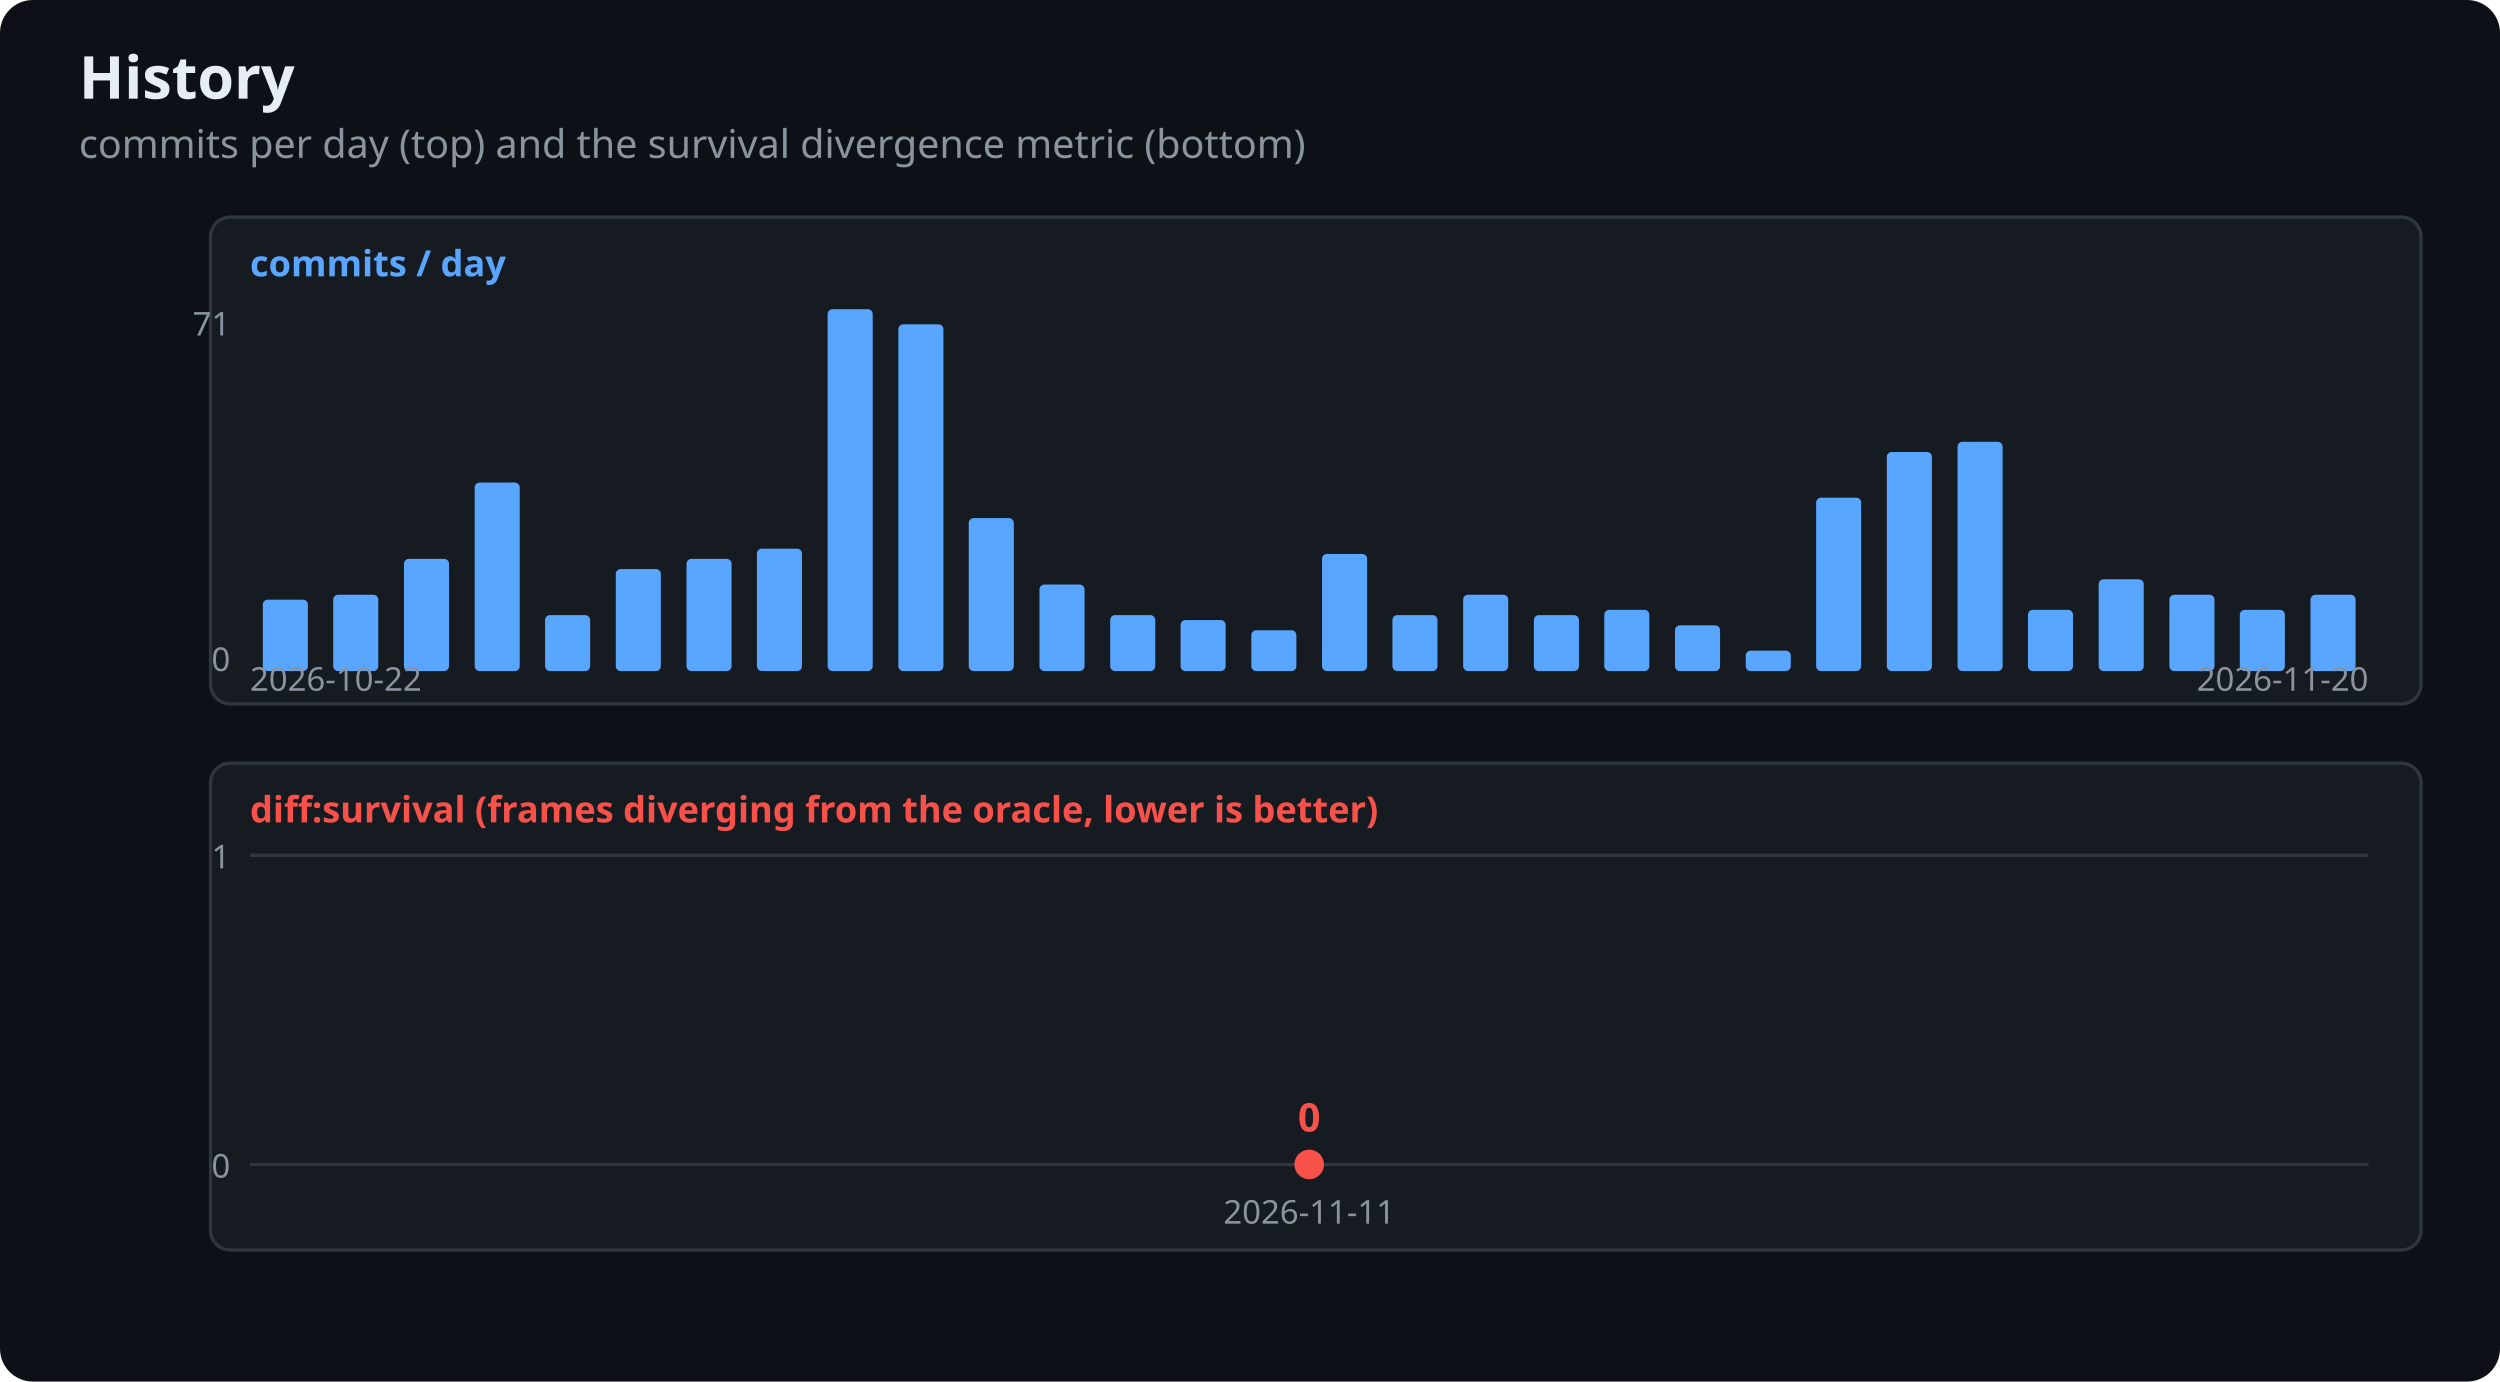
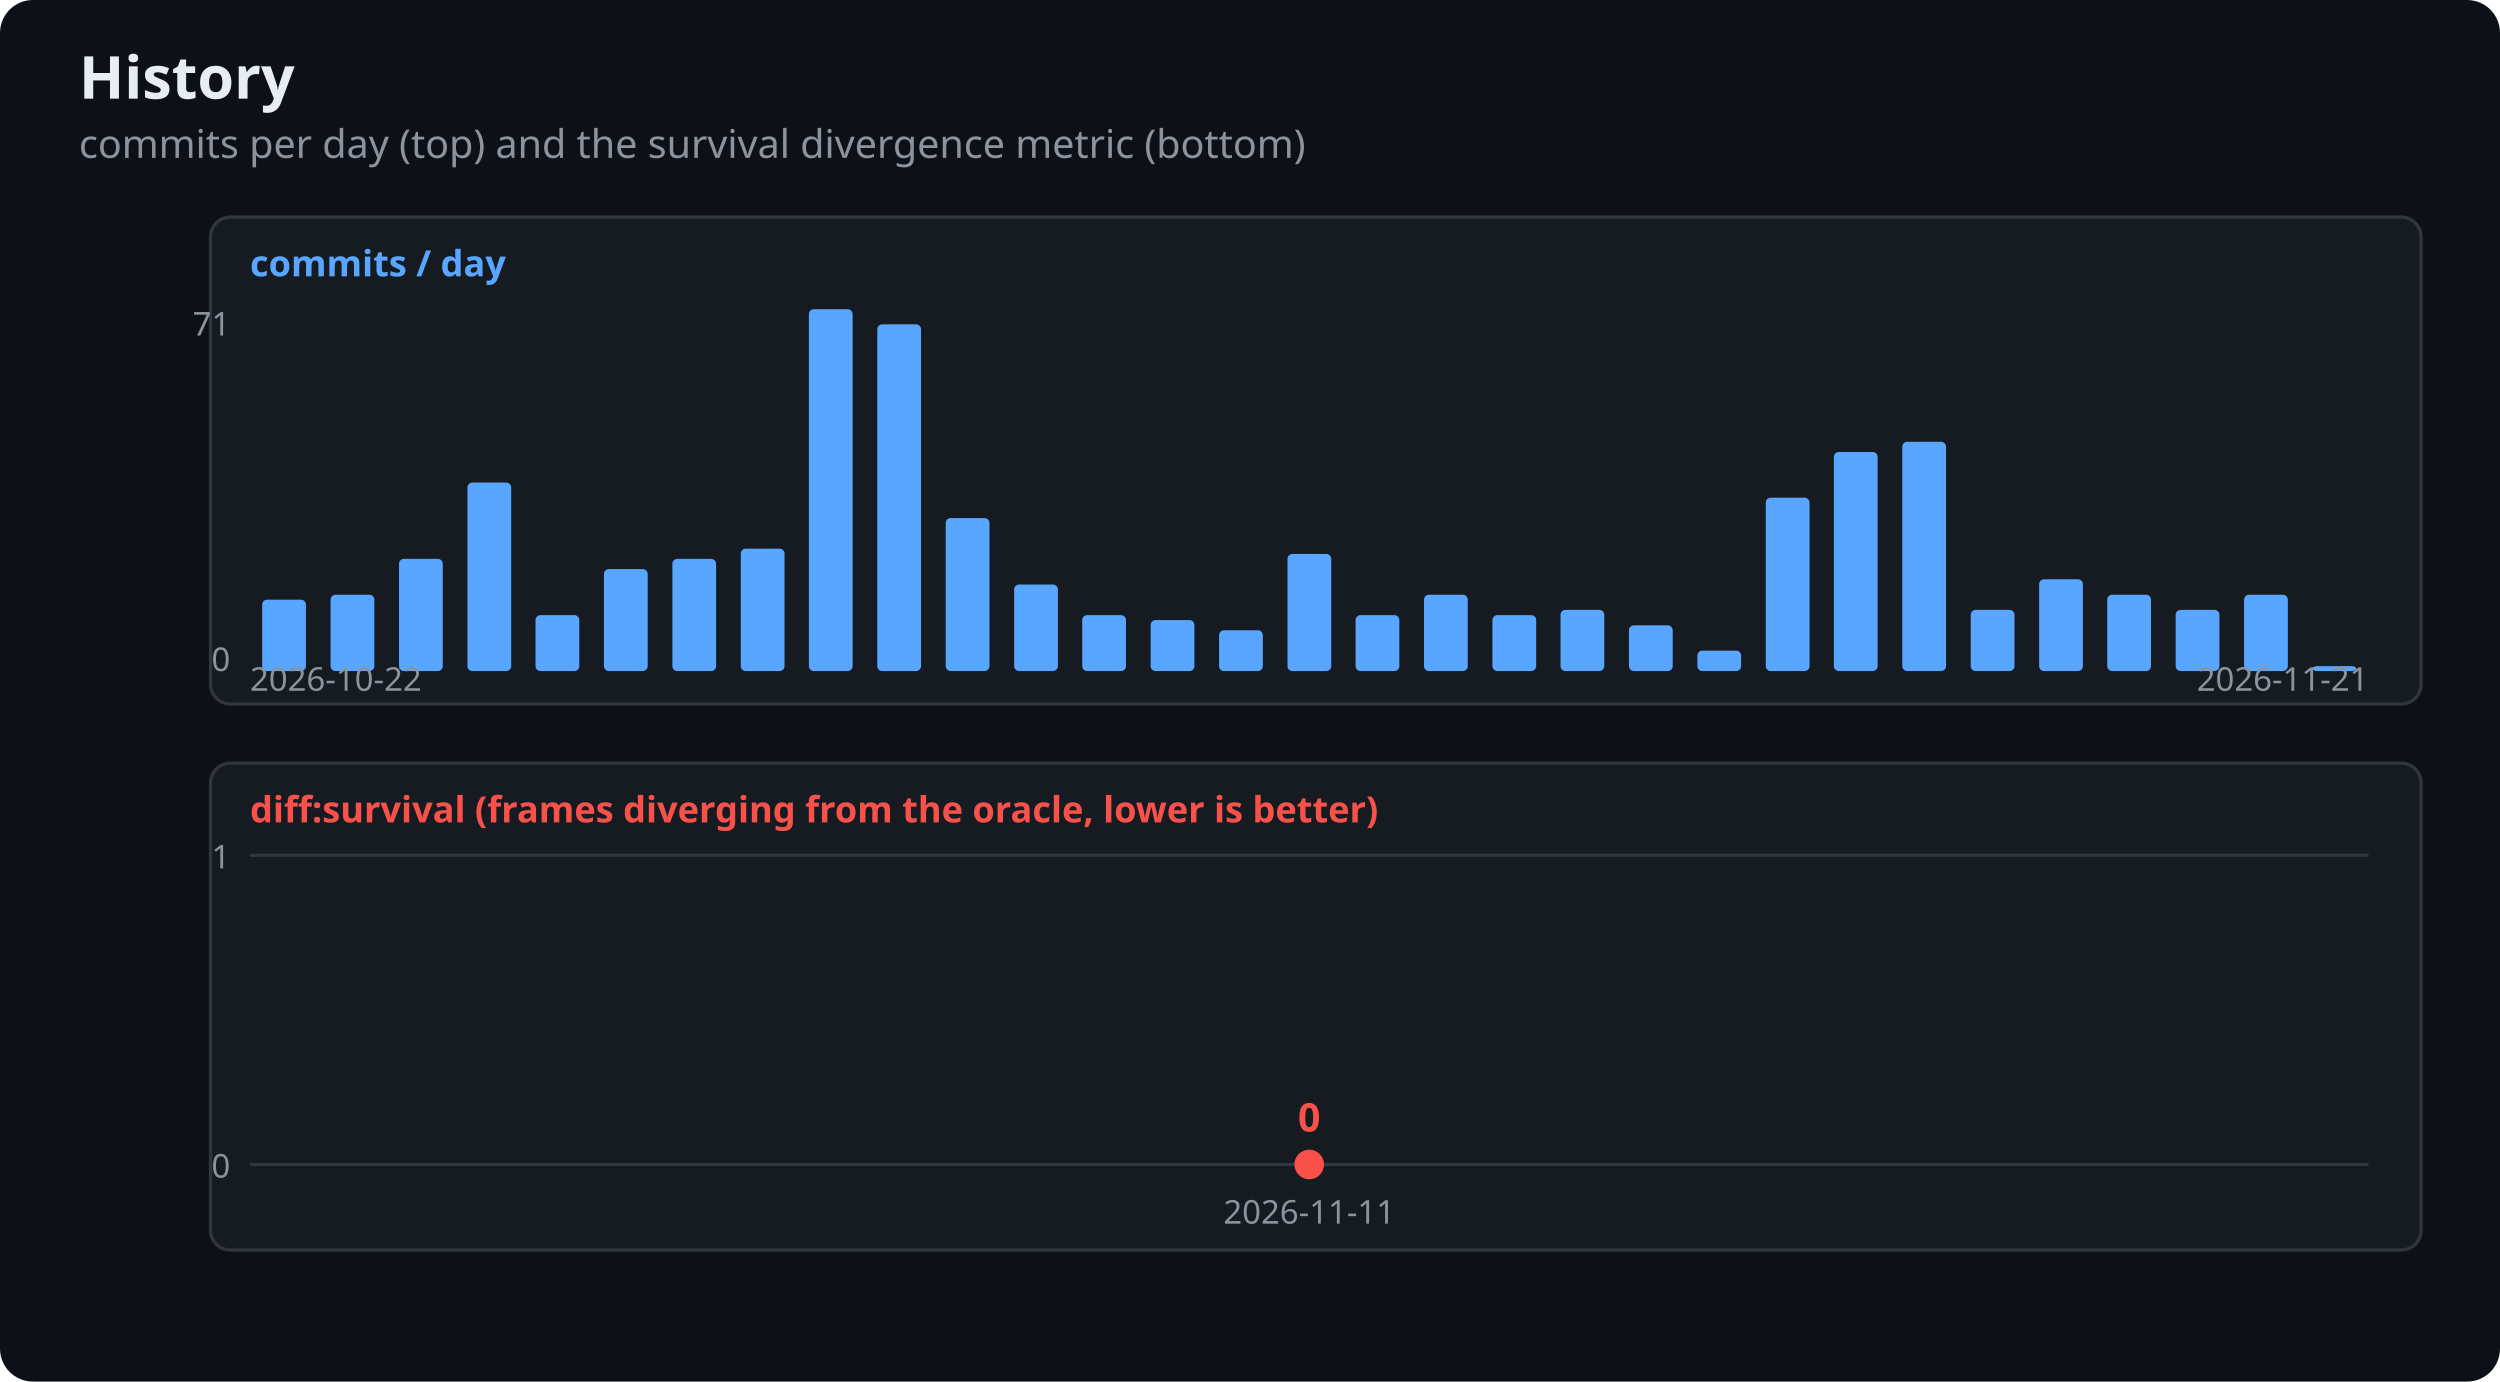
<svg xmlns="http://www.w3.org/2000/svg" width="760" height="420" viewBox="0 0 760 420" font-family="Segoe UI,Ubuntu,sans-serif">
  <rect width="760" height="420" rx="10" fill="#0d1117" />
  <text x="24" y="30" fill="#e6edf3" font-size="18" font-weight="600">History</text>
  <text x="24" y="48" fill="#8b949e" font-size="12">commits per day (top) and the survival divergence metric (bottom)</text>
  <rect x="64" y="66" width="672" height="148" fill="#161b22" stroke="#30363d" rx="6" />
  <text x="76" y="84" fill="#58a6ff" font-size="11" font-weight="600">commits / day</text>
-   <rect x="79.9" y="182.3" width="13.7" height="21.7" fill="#58a6ff" rx="1.5" />
-   <rect x="101.3" y="180.8" width="13.7" height="23.2" fill="#58a6ff" rx="1.5" />
-   <rect x="122.8" y="169.9" width="13.7" height="34.1" fill="#58a6ff" rx="1.5" />
-   <rect x="144.3" y="146.7" width="13.7" height="57.3" fill="#58a6ff" rx="1.5" />
-   <rect x="165.7" y="187.0" width="13.7" height="17.0" fill="#58a6ff" rx="1.5" />
-   <rect x="187.2" y="173.0" width="13.7" height="31.0" fill="#58a6ff" rx="1.5" />
-   <rect x="208.7" y="169.9" width="13.7" height="34.1" fill="#58a6ff" rx="1.5" />
-   <rect x="230.1" y="166.8" width="13.7" height="37.2" fill="#58a6ff" rx="1.5" />
-   <rect x="251.6" y="94.0" width="13.7" height="110.0" fill="#58a6ff" rx="1.5" />
-   <rect x="273.1" y="98.6" width="13.7" height="105.4" fill="#58a6ff" rx="1.5" />
-   <rect x="294.5" y="157.5" width="13.7" height="46.5" fill="#58a6ff" rx="1.5" />
-   <rect x="316.0" y="177.7" width="13.7" height="26.3" fill="#58a6ff" rx="1.5" />
-   <rect x="337.5" y="187.0" width="13.7" height="17.0" fill="#58a6ff" rx="1.5" />
-   <rect x="358.9" y="188.5" width="13.7" height="15.5" fill="#58a6ff" rx="1.5" />
-   <rect x="380.4" y="191.6" width="13.7" height="12.4" fill="#58a6ff" rx="1.5" />
-   <rect x="401.9" y="168.4" width="13.7" height="35.6" fill="#58a6ff" rx="1.5" />
-   <rect x="423.3" y="187.0" width="13.7" height="17.0" fill="#58a6ff" rx="1.5" />
-   <rect x="444.8" y="180.8" width="13.7" height="23.2" fill="#58a6ff" rx="1.5" />
-   <rect x="466.3" y="187.0" width="13.7" height="17.0" fill="#58a6ff" rx="1.5" />
-   <rect x="487.7" y="185.4" width="13.7" height="18.6" fill="#58a6ff" rx="1.5" />
-   <rect x="509.2" y="190.1" width="13.7" height="13.9" fill="#58a6ff" rx="1.5" />
-   <rect x="530.7" y="197.8" width="13.7" height="6.2" fill="#58a6ff" rx="1.5" />
-   <rect x="552.1" y="151.3" width="13.7" height="52.7" fill="#58a6ff" rx="1.5" />
-   <rect x="573.6" y="137.4" width="13.7" height="66.6" fill="#58a6ff" rx="1.5" />
-   <rect x="595.1" y="134.3" width="13.7" height="69.7" fill="#58a6ff" rx="1.5" />
-   <rect x="616.5" y="185.4" width="13.7" height="18.6" fill="#58a6ff" rx="1.5" />
-   <rect x="638.0" y="176.1" width="13.7" height="27.9" fill="#58a6ff" rx="1.5" />
-   <rect x="659.5" y="180.8" width="13.7" height="23.2" fill="#58a6ff" rx="1.5" />
-   <rect x="680.9" y="185.4" width="13.7" height="18.6" fill="#58a6ff" rx="1.5" />
-   <rect x="702.4" y="180.8" width="13.7" height="23.2" fill="#58a6ff" rx="1.5" />
+   <rect x="79.7" y="182.3" width="13.3" height="21.7" fill="#58a6ff" rx="1.5" />
+   <rect x="100.5" y="180.8" width="13.3" height="23.2" fill="#58a6ff" rx="1.5" />
+   <rect x="121.3" y="169.9" width="13.3" height="34.1" fill="#58a6ff" rx="1.5" />
+   <rect x="142.1" y="146.7" width="13.3" height="57.3" fill="#58a6ff" rx="1.5" />
+   <rect x="162.8" y="187.0" width="13.3" height="17.0" fill="#58a6ff" rx="1.5" />
+   <rect x="183.6" y="173.0" width="13.3" height="31.0" fill="#58a6ff" rx="1.5" />
+   <rect x="204.4" y="169.9" width="13.3" height="34.1" fill="#58a6ff" rx="1.5" />
+   <rect x="225.2" y="166.8" width="13.3" height="37.2" fill="#58a6ff" rx="1.5" />
+   <rect x="245.9" y="94.0" width="13.3" height="110.0" fill="#58a6ff" rx="1.5" />
+   <rect x="266.7" y="98.6" width="13.3" height="105.4" fill="#58a6ff" rx="1.5" />
+   <rect x="287.5" y="157.5" width="13.3" height="46.5" fill="#58a6ff" rx="1.5" />
+   <rect x="308.3" y="177.7" width="13.3" height="26.3" fill="#58a6ff" rx="1.5" />
+   <rect x="329.0" y="187.0" width="13.3" height="17.0" fill="#58a6ff" rx="1.5" />
+   <rect x="349.8" y="188.5" width="13.3" height="15.5" fill="#58a6ff" rx="1.5" />
+   <rect x="370.6" y="191.6" width="13.3" height="12.4" fill="#58a6ff" rx="1.5" />
+   <rect x="391.4" y="168.4" width="13.3" height="35.6" fill="#58a6ff" rx="1.5" />
+   <rect x="412.1" y="187.0" width="13.3" height="17.0" fill="#58a6ff" rx="1.5" />
+   <rect x="432.9" y="180.8" width="13.3" height="23.2" fill="#58a6ff" rx="1.5" />
+   <rect x="453.7" y="187.0" width="13.3" height="17.0" fill="#58a6ff" rx="1.5" />
+   <rect x="474.4" y="185.4" width="13.3" height="18.6" fill="#58a6ff" rx="1.5" />
+   <rect x="495.2" y="190.1" width="13.3" height="13.9" fill="#58a6ff" rx="1.5" />
+   <rect x="516.0" y="197.8" width="13.3" height="6.2" fill="#58a6ff" rx="1.5" />
+   <rect x="536.8" y="151.3" width="13.3" height="52.7" fill="#58a6ff" rx="1.5" />
+   <rect x="557.5" y="137.4" width="13.3" height="66.6" fill="#58a6ff" rx="1.5" />
+   <rect x="578.3" y="134.3" width="13.3" height="69.7" fill="#58a6ff" rx="1.5" />
+   <rect x="599.1" y="185.4" width="13.3" height="18.6" fill="#58a6ff" rx="1.5" />
+   <rect x="619.9" y="176.1" width="13.3" height="27.9" fill="#58a6ff" rx="1.5" />
+   <rect x="640.6" y="180.8" width="13.3" height="23.2" fill="#58a6ff" rx="1.5" />
+   <rect x="661.4" y="185.4" width="13.3" height="18.6" fill="#58a6ff" rx="1.5" />
+   <rect x="682.2" y="180.8" width="13.3" height="23.2" fill="#58a6ff" rx="1.5" />
+   <rect x="703.0" y="202.5" width="13.3" height="1.5" fill="#58a6ff" rx="1.5" />
  <text x="70" y="102" fill="#8b949e" font-size="10" text-anchor="end">71</text>
  <text x="70" y="204" fill="#8b949e" font-size="10" text-anchor="end">0</text>
  <text x="76" y="210" fill="#8b949e" font-size="10">2026-10-22</text>
-   <text x="720" y="210" fill="#8b949e" font-size="10" text-anchor="end">2026-11-20</text>
+   <text x="720" y="210" fill="#8b949e" font-size="10" text-anchor="end">2026-11-21</text>
  <rect x="64" y="232" width="672" height="148" fill="#161b22" stroke="#30363d" rx="6" />
  <text x="76" y="250" fill="#f85149" font-size="11" font-weight="600">diff:survival (frames diverging from the oracle, lower is better)</text>
  <line x1="76" y1="354.0" x2="720" y2="354.0" stroke="#30363d" stroke-width="1" />
  <text x="70" y="358.0" fill="#8b949e" font-size="10" text-anchor="end">0</text>
  <line x1="76" y1="260.0" x2="720" y2="260.0" stroke="#30363d" stroke-width="1" />
  <text x="70" y="264.0" fill="#8b949e" font-size="10" text-anchor="end">1</text>
  <circle cx="398.0" cy="354.0" r="4.5" fill="#f85149" />
  <text x="398.0" y="344.0" fill="#f85149" font-size="12" font-weight="600" text-anchor="middle">0</text>
  <text x="398.0" y="372" fill="#8b949e" font-size="10" text-anchor="middle">2026-11-11</text>
</svg>
